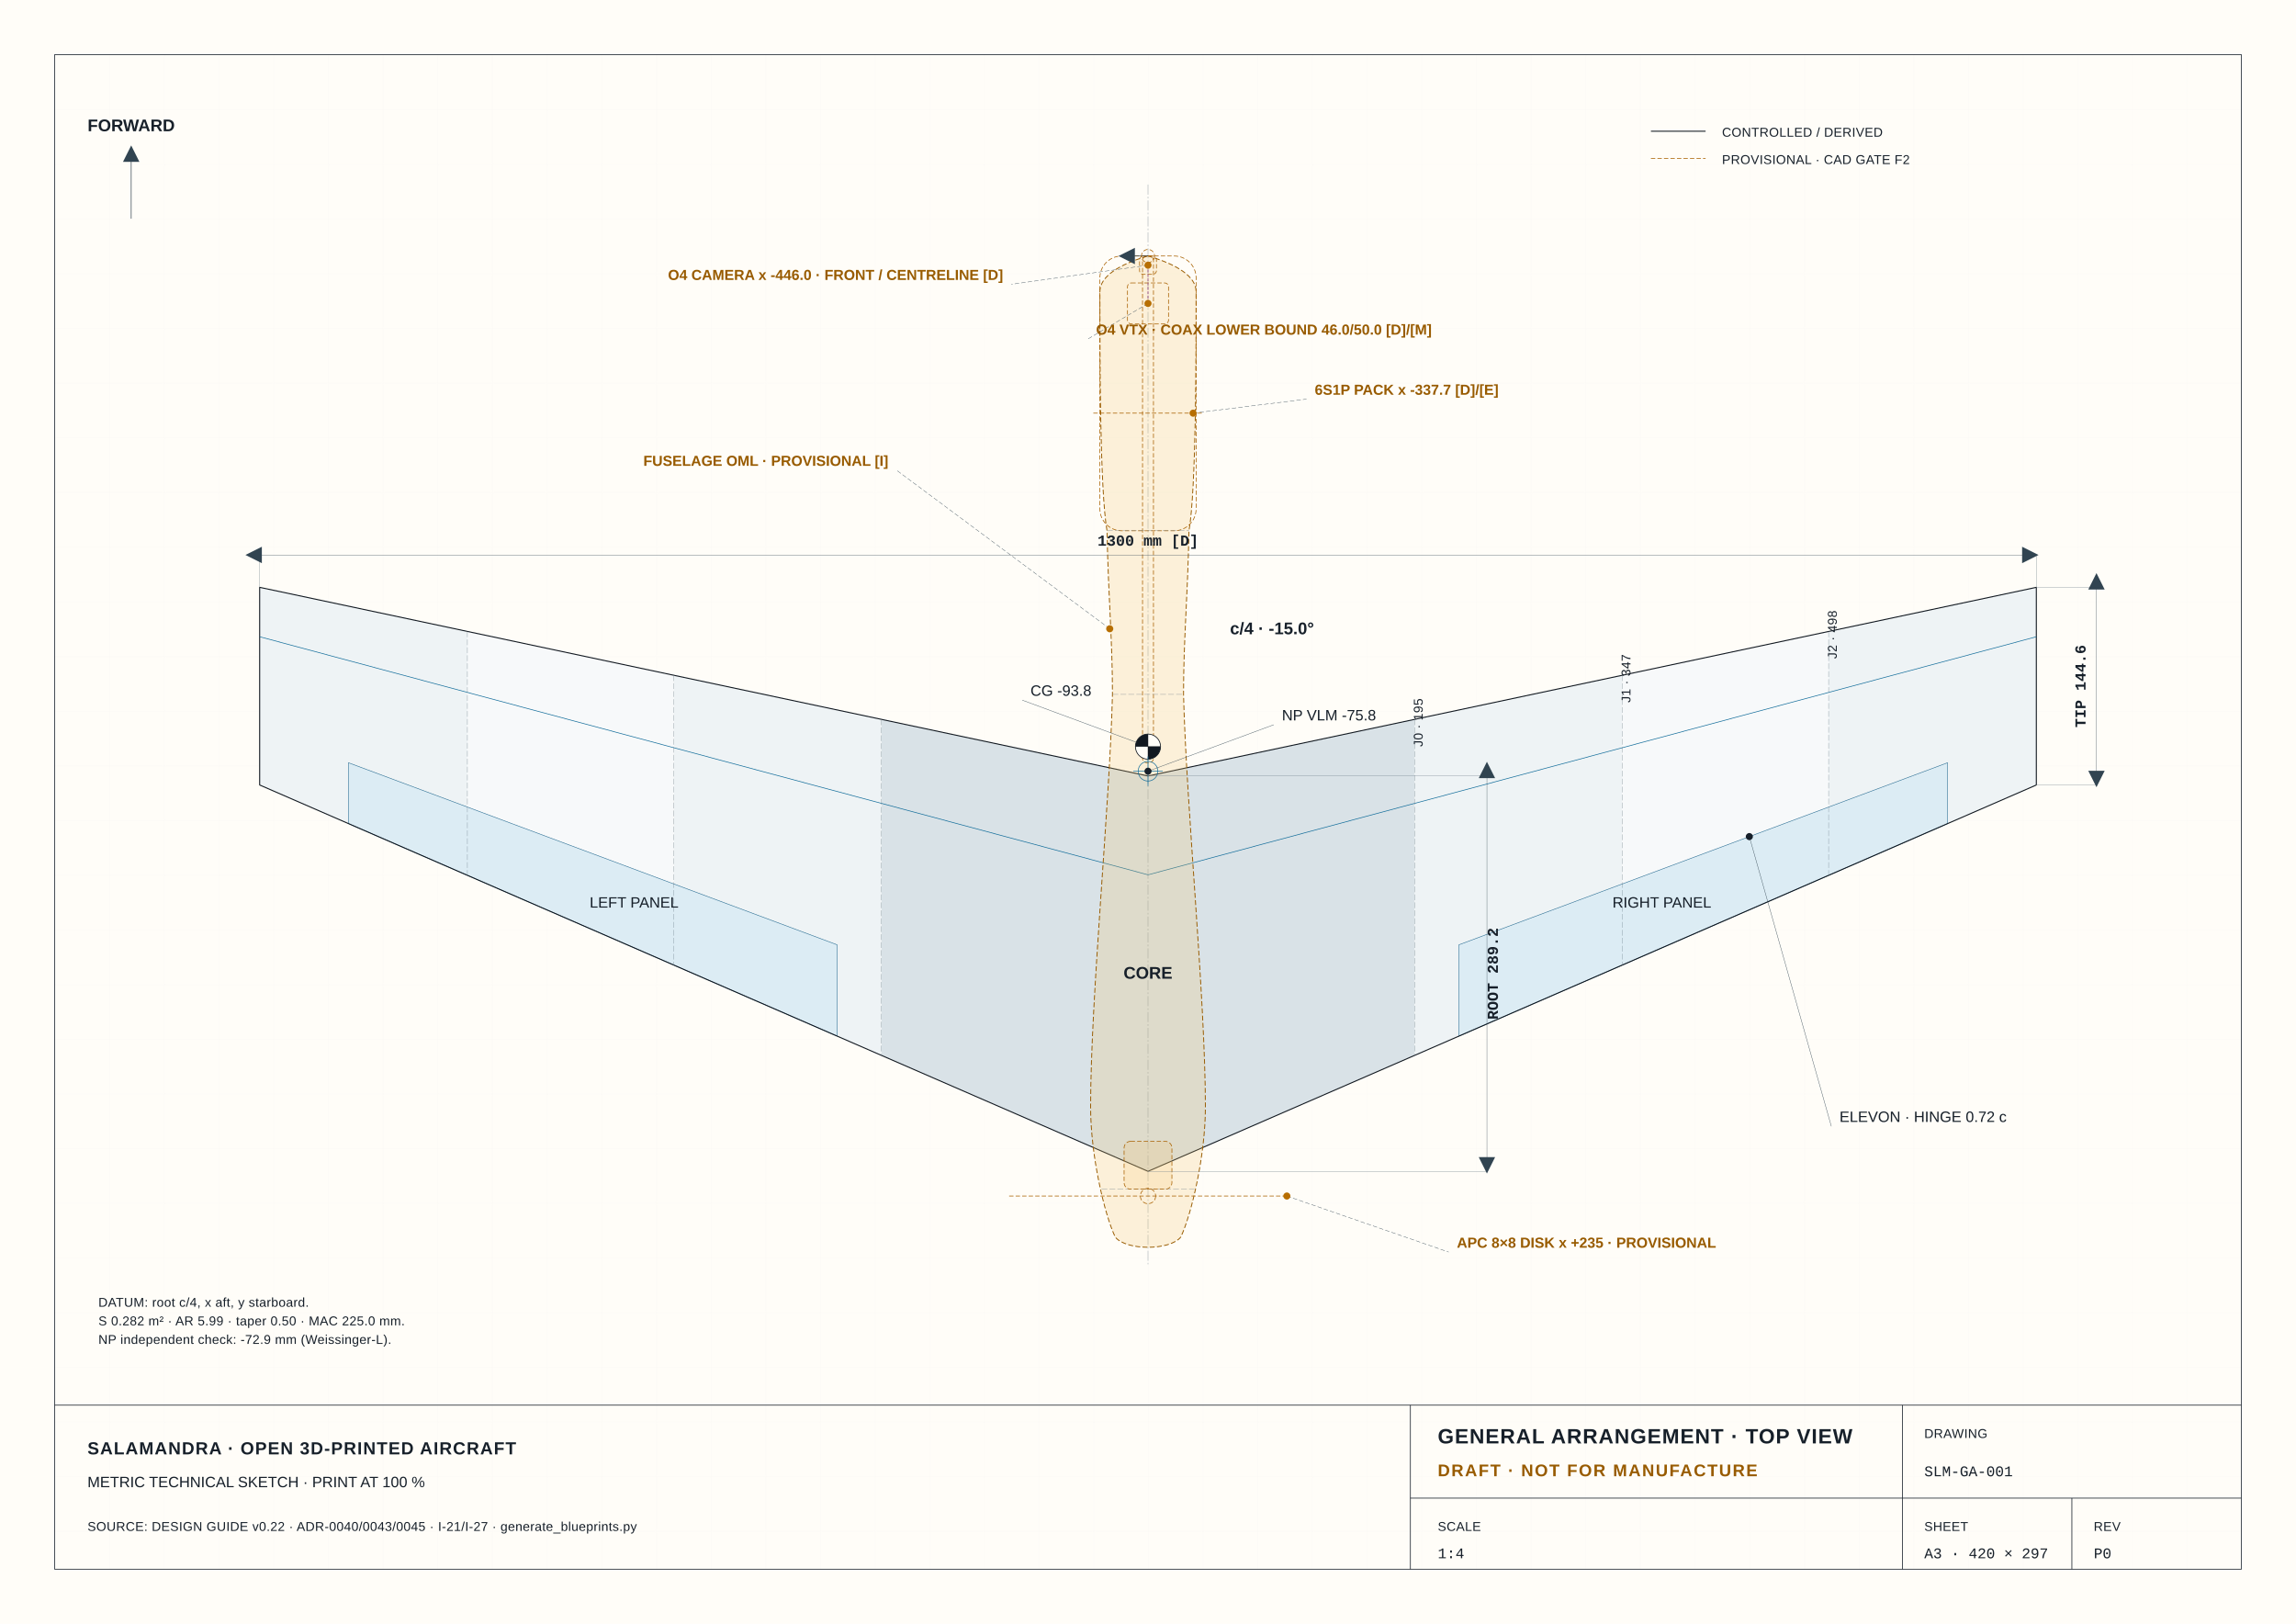
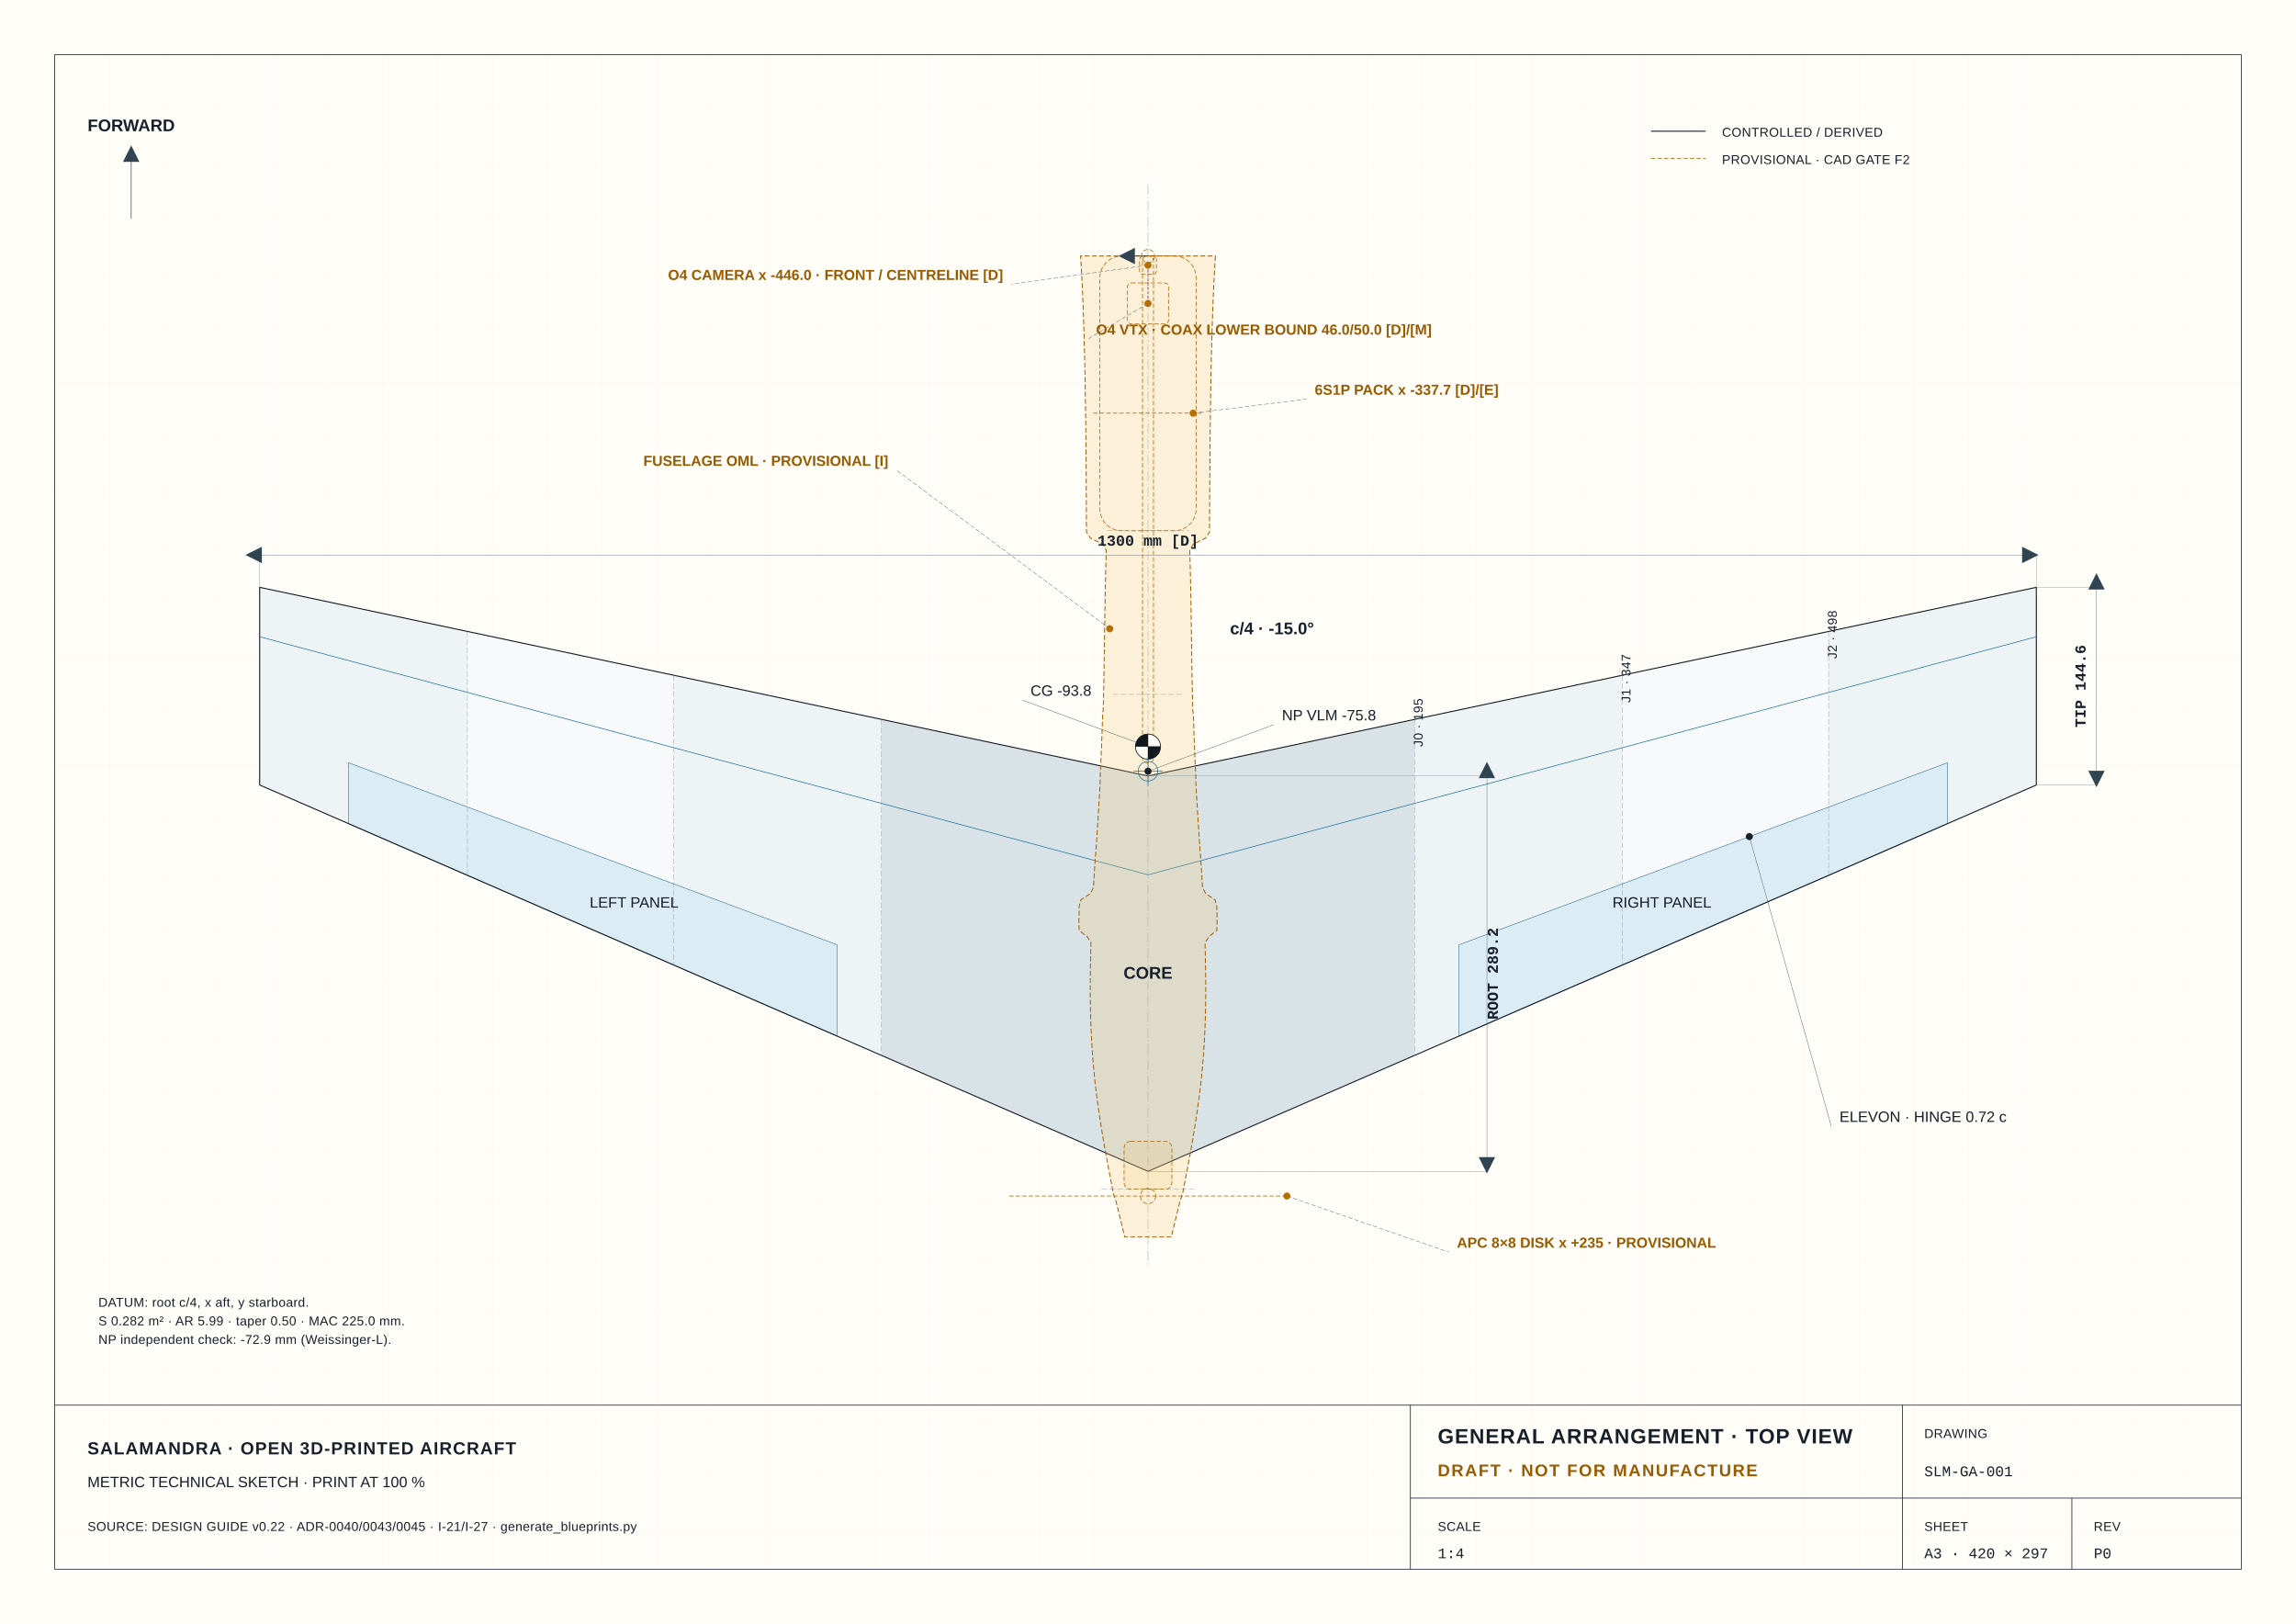
<svg xmlns="http://www.w3.org/2000/svg" width="420mm" height="297mm" viewBox="0 0 420 297" role="img" aria-labelledby="svg-title svg-desc">
  <defs>
    <pattern id="grid" width="10" height="10" patternUnits="userSpaceOnUse">
      <path d="M10 0H0V10" fill="none" stroke="#2e4757" stroke-opacity=".07" stroke-width=".16" />
    </pattern>
    <marker id="arrow-end" markerWidth="3" markerHeight="3" refX="2.6" refY="1.5" orient="auto" markerUnits="userSpaceOnUse">
      <path d="M0 0L3 1.5L0 3Z" fill="#314451" />
    </marker>
    <marker id="arrow-start" markerWidth="3" markerHeight="3" refX=".4" refY="1.5" orient="auto-start-reverse" markerUnits="userSpaceOnUse">
      <path d="M0 0L3 1.5L0 3Z" fill="#314451" />
    </marker>
    <style>
          :root { color-scheme: light; }
          * { vector-effect: non-scaling-stroke; }
          .sheet { fill: #fffdf8; }
          .grid { fill: url(#grid); }
          .frame, .title-line { fill: none; stroke: #17202a; stroke-width: .5; }
          .outline { fill: none; stroke: #111820; stroke-width: .7; stroke-linejoin: round; }
          .medium { fill: none; stroke: #263746; stroke-width: .42; }
          .thin { fill: none; stroke: #455563; stroke-width: .25; }
          .hidden { fill: none; stroke: #667784; stroke-width: .25; stroke-dasharray: 2.4 1.4; }
          .centre { fill: none; stroke: #5a6c79; stroke-width: .2; stroke-dasharray: 7 1.4 1.2 1.4; }
          .station { fill: none; stroke: #6c7c87; stroke-width: .22; stroke-dasharray: 4 1.5; }
          .controlled-fill { fill: #eaf0f3; stroke: none; }
          .core-fill { fill: #d9e2e7; stroke: none; }
          .segment-fill-a { fill: #eef3f5; stroke: none; }
          .segment-fill-b { fill: #f7f9fa; stroke: none; }
          .elevon-fill { fill: #dcecf4; stroke: #24698f; stroke-width: .35; }
          .derived { fill: none; stroke: #146e9b; stroke-width: .45; }
          .derived-fill { fill: #146e9b; stroke: none; }
          .provisional-line { fill: none; stroke: #a86000; stroke-width: .48; stroke-dasharray: 3 1.5; }
          .provisional-fill { fill: #f4c46a; fill-opacity: .18; stroke: #a86000; stroke-width: .48; stroke-dasharray: 3 1.5; }
          .provisional-dot { fill: #b76e00; stroke: none; }
          .datum-dot { fill: #17202a; stroke: none; }
          .dimension, .extension, .leader { fill: none; stroke: #314451; stroke-width: .22; }
          .extension { stroke: #71808a; }
          .leader { stroke-width: .25; }
          text { font-family: Arial, Helvetica, sans-serif; fill: #17202a; }
          .sheet-title { font-size: 5.2px; font-weight: 700; letter-spacing: .35px; }
          .block-title { font-size: 3.8px; font-weight: 700; letter-spacing: .16px; }
          .sheet-subtitle { font-size: 3.2px; font-weight: 600; letter-spacing: .18px; }
          .label { font-size: 3.1px; font-weight: 600; }
          .note { font-size: 2.75px; }
          .micro { font-size: 2.35px; letter-spacing: .05px; }
          .dimension-text { font: 600 2.8px 'Courier New', Consolas, monospace; }
          .mono { font: 2.7px 'Courier New', Consolas, monospace; }
          .provisional-text { font-size: 2.65px; font-weight: 600; fill: #985b00; }
          .status { font-size: 3.1px; font-weight: 700; fill: #985b00; letter-spacing: .25px; }
          .watermark { font-size: 8px; font-weight: 700; fill: #b76e00; fill-opacity: .08; letter-spacing: .8px; }
        </style>
  </defs>
  <rect width="420" height="297" class="sheet" />
  <rect x="10" y="10" width="400" height="277" class="grid" />
  <rect x="10" y="10" width="400" height="277" class="frame" />
  <line x1="10" y1="257" x2="410" y2="257" class="title-line" />
  <line x1="258" y1="257" x2="258" y2="287" class="title-line" />
  <line x1="348" y1="257" x2="348" y2="287" class="title-line" />
  <line x1="258" y1="274" x2="410" y2="274" class="title-line" />
  <line x1="379" y1="274" x2="379" y2="287" class="title-line" />
  <text x="16" y="266" class="sheet-subtitle" text-anchor="start">SALAMANDRA · OPEN 3D-PRINTED AIRCRAFT</text>
  <text x="16" y="272" class="note" text-anchor="start">METRIC TECHNICAL SKETCH · PRINT AT 100 %</text>
  <text x="16" y="280" class="micro" text-anchor="start">SOURCE: DESIGN GUIDE v0.22 · ADR-0040/0043/0045 · I-21/I-27 · generate_blueprints.py</text>
  <text x="263" y="264" class="block-title" text-anchor="start" style="font-size:3.8px">GENERAL ARRANGEMENT · TOP VIEW</text>
  <text x="263" y="270" class="status" text-anchor="start">DRAFT · NOT FOR MANUFACTURE</text>
  <text x="352" y="263" class="micro" text-anchor="start">DRAWING</text>
  <text x="352" y="270" class="mono" text-anchor="start">SLM-GA-001</text>
  <text x="263" y="280" class="micro" text-anchor="start">SCALE</text>
  <text x="263" y="285" class="mono" text-anchor="start">1:4</text>
  <text x="352" y="280" class="micro" text-anchor="start">SHEET</text>
  <text x="352" y="285" class="mono" text-anchor="start">A3 · 420 × 297</text>
  <text x="383" y="280" class="micro" text-anchor="start">REV</text>
  <text x="383" y="285" class="mono" text-anchor="start">P0</text>
  <text x="210" y="151" class="watermark" text-anchor="middle">DRAFT · CONTROLLED GEOMETRY + PROVISIONAL EQUIPMENT</text>
  <polygon points="210,141.923 161.25,131.572 161.25,193.034 210,214.231" class="core-fill" />
  <polygon points="161.25,131.572 123.25,123.504 123.25,176.511 161.25,193.034" class="segment-fill-a" />
  <polygon points="123.25,123.504 85.5,115.488 85.5,160.097 123.25,176.511" class="segment-fill-b" />
  <polygon points="85.5,115.488 47.5,107.42 47.5,143.574 85.5,160.097" class="segment-fill-a" />
  <polygon points="210,141.923 258.75,131.572 258.75,193.034 210,214.231" class="core-fill" />
  <polygon points="258.75,131.572 296.75,123.504 296.75,176.511 258.75,193.034" class="segment-fill-a" />
  <polygon points="296.75,123.504 334.5,115.488 334.5,160.097 296.75,176.511" class="segment-fill-b" />
  <polygon points="334.5,115.488 372.5,107.42 372.5,143.574 334.5,160.097" class="segment-fill-a" />
  <polygon points="153.125,172.798 63.75,139.504 63.75,150.639 153.125,189.501" class="elevon-fill" />
  <polygon points="266.875,172.798 356.25,139.504 356.25,150.639 266.875,189.501" class="elevon-fill" />
  <polygon points="210,141.923 47.5,107.42 47.5,143.574 210,214.231 372.5,143.574 372.5,107.42" class="outline" />
  <line x1="210" y1="33.75" x2="210" y2="231.25" class="centre" />
  <line x1="210" y1="160" x2="47.5" y2="116.458" class="derived" />
  <line x1="161.25" y1="131.572" x2="161.25" y2="193.034" class="station" />
  <line x1="123.25" y1="123.504" x2="123.25" y2="176.511" class="station" />
  <line x1="85.5" y1="115.488" x2="85.5" y2="160.097" class="station" />
  <line x1="210" y1="160" x2="372.5" y2="116.458" class="derived" />
  <line x1="258.75" y1="131.572" x2="258.75" y2="193.034" class="station" />
  <line x1="296.75" y1="123.504" x2="296.75" y2="176.511" class="station" />
  <line x1="334.5" y1="115.488" x2="334.5" y2="160.097" class="station" />
-   <path d="M 210 46.825 C 215.25 48.325 218.8 50.575 218.8 53.325 C 218.8 65.575 218.8 89.575 217.5 97.075 C 217.25 109.575 216.5 117 216.5 127 C 217 147.5 220.5 182.5 220.5 202.5 C 220.5 211.25 218 222 216 226.25 C 214 228.75 206 228.75 204 226.25 C 202 222 199.5 211.25 199.5 202.5 C 199.5 182.5 203 147.5 203.5 127 C 203.5 117 202.75 109.575 202.5 97.075 C 201.2 89.575 201.2 65.575 201.2 53.325 C 201.2 50.575 204.75 48.325 210 46.825 Z" class="provisional-fill" style="fill:#f4c46a;fill-opacity:.22;stroke:#985b00;stroke-width:.62;stroke-dasharray:3.4 1.6;stroke-linejoin:round" />
+   <polygon points="222.337,46.825 222.263,47.946 222.195,49.068 222.133,50.189 222.076,51.311 222.021,52.432 221.97,53.553 221.923,54.675 221.879,55.796 221.837,56.918 221.798,58.039 221.762,59.16 221.727,60.282 221.693,61.403 221.662,62.525 221.634,63.646 221.607,64.767 221.582,65.889 221.559,67.01 221.536,68.132 221.515,69.253 221.495,70.374 221.477,71.496 221.459,72.617 221.442,73.739 221.427,74.86 221.412,75.982 221.398,77.103 221.384,78.224 221.372,79.346 221.36,80.467 221.349,81.589 221.339,82.71 221.329,83.831 221.32,84.953 221.312,86.074 221.304,87.196 221.297,88.317 221.29,89.438 221.285,90.56 221.279,91.681 221.274,92.803 221.27,93.924 221.266,95.045 221.263,96.167 221.26,97.288 220.552,98.41 218.267,99.531 217.645,100.652 217.673,101.774 217.704,102.895 217.732,104.017 217.759,105.138 217.784,106.26 217.807,107.381 217.828,108.502 217.849,109.624 217.867,110.745 217.885,111.867 217.902,112.988 217.919,114.109 217.935,115.231 217.95,116.352 217.966,117.474 217.982,118.595 217.998,119.716 218.015,120.838 218.032,121.959 218.05,123.081 218.07,124.202 218.091,125.323 218.113,126.445 218.137,127.566 218.163,128.688 218.202,129.809 218.299,130.93 218.35,132.052 218.384,133.173 218.42,134.295 218.46,135.416 218.502,136.537 218.548,137.659 218.597,138.78 218.649,139.902 218.704,141.023 218.748,142.145 218.761,143.266 218.819,144.387 218.885,145.509 218.953,146.63 219.023,147.752 219.093,148.873 219.165,149.994 219.237,151.116 219.31,152.237 219.382,153.359 219.455,154.48 219.53,155.601 219.626,156.723 219.708,157.844 219.777,158.966 219.845,160.087 219.911,161.208 219.983,162.33 220.565,163.451 222.276,164.573 222.586,165.694 222.607,166.815 222.628,167.937 222.643,169.058 222.586,170.18 221.146,171.301 220.44,172.422 220.456,173.544 220.487,174.665 220.513,175.787 220.534,176.908 220.55,178.03 220.561,179.151 220.566,180.272 220.565,181.394 220.558,182.515 220.544,183.637 220.524,184.758 220.496,185.879 220.461,187.001 220.419,188.122 220.369,189.244 220.311,190.365 220.244,191.486 220.169,192.608 220.085,193.729 219.993,194.851 219.89,195.972 219.779,197.093 219.657,198.215 219.527,199.336 219.387,200.458 219.239,201.579 219.082,202.7 218.917,203.822 218.744,204.943 218.563,206.065 218.383,207.186 218.205,208.307 218.007,209.429 217.804,210.55 217.597,211.672 217.386,212.793 217.172,213.915 216.957,215.036 216.743,216.157 216.533,217.279 216.31,218.4 215.918,219.522 215.613,220.643 215.347,221.764 215.078,222.886 214.806,224.007 214.53,225.129 214.25,226.25 205.75,226.25 205.47,225.129 205.194,224.007 204.922,222.886 204.653,221.764 204.387,220.643 204.082,219.522 203.69,218.4 203.467,217.279 203.257,216.157 203.043,215.036 202.828,213.915 202.614,212.793 202.403,211.672 202.196,210.55 201.993,209.429 201.795,208.307 201.617,207.186 201.437,206.065 201.256,204.943 201.083,203.822 200.918,202.7 200.761,201.579 200.613,200.458 200.473,199.336 200.343,198.215 200.221,197.093 200.11,195.972 200.007,194.851 199.915,193.729 199.831,192.608 199.756,191.486 199.689,190.365 199.631,189.244 199.581,188.122 199.539,187.001 199.504,185.879 199.476,184.758 199.456,183.637 199.442,182.515 199.435,181.394 199.434,180.272 199.439,179.151 199.45,178.03 199.466,176.908 199.487,175.787 199.513,174.665 199.544,173.544 199.56,172.422 198.854,171.301 197.414,170.18 197.357,169.058 197.372,167.937 197.393,166.815 197.414,165.694 197.724,164.573 199.435,163.451 200.017,162.33 200.089,161.208 200.155,160.087 200.223,158.966 200.292,157.844 200.374,156.723 200.47,155.601 200.545,154.48 200.618,153.359 200.69,152.237 200.763,151.116 200.835,149.994 200.907,148.873 200.977,147.752 201.047,146.63 201.115,145.509 201.181,144.387 201.239,143.266 201.252,142.145 201.296,141.023 201.351,139.902 201.403,138.78 201.452,137.659 201.498,136.537 201.54,135.416 201.58,134.295 201.616,133.173 201.65,132.052 201.701,130.93 201.798,129.809 201.837,128.688 201.863,127.566 201.887,126.445 201.909,125.323 201.93,124.202 201.95,123.081 201.968,121.959 201.985,120.838 202.002,119.716 202.018,118.595 202.034,117.474 202.05,116.352 202.065,115.231 202.081,114.109 202.098,112.988 202.115,111.867 202.133,110.745 202.151,109.624 202.172,108.502 202.193,107.381 202.216,106.26 202.241,105.138 202.268,104.017 202.296,102.895 202.327,101.774 202.355,100.652 201.733,99.531 199.448,98.41 198.74,97.288 198.737,96.167 198.734,95.045 198.73,93.924 198.726,92.803 198.721,91.681 198.715,90.56 198.71,89.438 198.703,88.317 198.696,87.196 198.688,86.074 198.68,84.953 198.671,83.831 198.661,82.71 198.651,81.589 198.64,80.467 198.628,79.346 198.616,78.224 198.602,77.103 198.588,75.982 198.573,74.86 198.558,73.739 198.541,72.617 198.523,71.496 198.505,70.374 198.485,69.253 198.464,68.132 198.441,67.01 198.418,65.889 198.393,64.767 198.366,63.646 198.338,62.525 198.307,61.403 198.273,60.282 198.238,59.16 198.202,58.039 198.163,56.918 198.121,55.796 198.077,54.675 198.03,53.553 197.979,52.432 197.924,51.311 197.867,50.189 197.805,49.068 197.737,47.946 197.663,46.825" class="provisional-fill" style="fill:#f4c46a;fill-opacity:.22;stroke:#985b00;stroke-width:.62;stroke-dasharray:3.4 1.6;stroke-linejoin:round" />
  <rect x="209" y="46.825" width="2" height="92.675" rx="0.8" class="provisional-line" />
  <rect x="201.2" y="46.825" width="17.6" height="50.25" rx="4" class="provisional-line" />
  <line x1="200" y1="75.564" x2="220" y2="75.564" class="provisional-line" />
  <line x1="202.5" y1="97.075" x2="217.5" y2="97.075" class="station" />
  <line x1="203.5" y1="127" x2="216.5" y2="127" class="station" />
  <line x1="201.5" y1="217.5" x2="218.5" y2="217.5" class="station" />
  <rect x="205.625" y="208.75" width="8.75" height="8.75" rx="1.2" class="provisional-fill" />
  <line x1="184.6" y1="218.75" x2="235.4" y2="218.75" class="provisional-line" />
  <circle cx="210" cy="218.75" r="1.4" class="provisional-line" />
  <line x1="210" y1="136.554" x2="187" y2="128.054" class="leader" />
  <circle cx="210" cy="136.554" r="0.65" class="datum-dot" />
  <text x="188.5" y="127.254" class="note" text-anchor="start">CG -93.8</text>
  <g id="cg-target-general-arrangement" role="img" aria-label="Calculated centre of gravity">
    <circle cx="210" cy="136.554" r="2.3" class="medium" style="fill:#fffdf8;stroke:none" />
    <path d="M 210 136.554 L 210 134.254 A 2.3 2.3 0 0 0 207.7 136.554 Z" class="thin" style="fill:#111820;stroke:none" />
    <path d="M 210 136.554 L 210 138.854 A 2.3 2.3 0 0 0 212.3 136.554 Z" class="thin" style="fill:#111820;stroke:none" />
    <line x1="207.7" y1="136.554" x2="212.3" y2="136.554" class="thin" style="fill:none;stroke:#111820;stroke-width:.28" />
    <line x1="210" y1="134.254" x2="210" y2="138.854" class="thin" style="fill:none;stroke:#111820;stroke-width:.28" />
    <circle cx="210" cy="136.554" r="2.3" class="medium" style="fill:none;stroke:#111820;stroke-width:.52" />
  </g>
  <circle cx="210" cy="141.053" r="1.8" class="derived" />
  <line x1="207.3" y1="141.053" x2="212.7" y2="141.053" class="derived" />
  <line x1="210" y1="138.353" x2="210" y2="143.753" class="derived" />
  <line x1="210" y1="141.053" x2="233" y2="132.553" class="leader" />
  <circle cx="210" cy="141.053" r="0.65" class="datum-dot" />
  <text x="234.5" y="131.753" class="note" text-anchor="start">NP VLM -75.8</text>
  <rect x="208.455" y="46.825" width="3.09" height="3.36" rx="0.7" class="provisional-line" id="general-arrangement-o4-camera" />
  <rect x="206.25" y="51.75" width="7.5" height="7.5" rx="0.7" class="provisional-line" id="general-arrangement-o4-vtx" />
  <line x1="210" y1="48.505" x2="210" y2="55.5" class="provisional-line" id="general-arrangement-o4-coax-lower-bound" style="stroke:#9a4f87;stroke-width:.55;stroke-dasharray:2 1" />
  <line x1="210" y1="46.825" x2="205" y2="46.825" class="medium" marker-end="url(#arrow-end)" id="general-arrangement-camera-view-direction" />
  <circle cx="210" cy="46.825" r="1.2" class="provisional-line" />
  <line x1="47.5" y1="107.42" x2="47.5" y2="101.5" class="extension" />
  <line x1="372.5" y1="107.42" x2="372.5" y2="101.5" class="extension" />
  <line x1="47.5" y1="101.5" x2="372.5" y2="101.5" class="dimension" marker-start="url(#arrow-start)" marker-end="url(#arrow-end)" />
  <text x="210" y="99.8" class="dimension-text" text-anchor="middle">1300 mm [D]</text>
  <line x1="210" y1="141.923" x2="272" y2="141.923" class="extension" />
  <line x1="210" y1="214.231" x2="272" y2="214.231" class="extension" />
  <line x1="272" y1="141.923" x2="272" y2="214.231" class="dimension" marker-start="url(#arrow-start)" marker-end="url(#arrow-end)" />
  <text x="274" y="178.077" class="dimension-text" text-anchor="middle" transform="rotate(-90 274 178.077)">ROOT 289.2</text>
  <line x1="372.5" y1="107.42" x2="383.5" y2="107.42" class="extension" />
  <line x1="372.5" y1="143.574" x2="383.5" y2="143.574" class="extension" />
  <line x1="383.5" y1="107.42" x2="383.5" y2="143.574" class="dimension" marker-start="url(#arrow-start)" marker-end="url(#arrow-end)" />
  <text x="381.5" y="125.497" class="dimension-text" text-anchor="middle" transform="rotate(-90 381.5 125.497)">TIP 144.6</text>
  <text x="24" y="24" class="label" text-anchor="middle">FORWARD</text>
  <line x1="24" y1="40" x2="24" y2="27" class="medium" marker-end="url(#arrow-end)" />
  <text x="225" y="116" class="label" text-anchor="start">c/4 · -15.0°</text>
  <text x="210" y="179" class="label" text-anchor="middle">CORE</text>
  <text x="116" y="166" class="note" text-anchor="middle">LEFT PANEL</text>
  <text x="304" y="166" class="note" text-anchor="middle">RIGHT PANEL</text>
  <text x="260.25" y="136.572" class="micro" text-anchor="start" transform="rotate(-90 260.25 136.572)">J0 · 195</text>
  <text x="298.25" y="128.504" class="micro" text-anchor="start" transform="rotate(-90 298.25 128.504)">J1 · 347</text>
  <text x="336" y="120.488" class="micro" text-anchor="start" transform="rotate(-90 336 120.488)">J2 · 498</text>
  <line x1="210" y1="48.505" x2="185" y2="52" class="leader provisional-line" />
  <circle cx="210" cy="48.505" r="0.65" class="provisional-dot" />
  <text x="183.5" y="51.2" class="provisional-text" text-anchor="end">O4 CAMERA x -446.0 · FRONT / CENTRELINE [D]</text>
  <line x1="218.25" y1="75.564" x2="239" y2="73" class="leader provisional-line" />
  <circle cx="218.25" cy="75.564" r="0.65" class="provisional-dot" />
  <text x="240.5" y="72.2" class="provisional-text" text-anchor="start">6S1P PACK x -337.7 [D]/[E]</text>
  <line x1="210" y1="55.5" x2="199" y2="62" class="leader provisional-line" />
  <circle cx="210" cy="55.5" r="0.65" class="provisional-dot" />
  <text x="200.5" y="61.2" class="provisional-text" text-anchor="start">O4 VTX · COAX LOWER BOUND 46.0/50.0 [D]/[M]</text>
  <line x1="203" y1="115" x2="164" y2="86" class="leader provisional-line" />
  <circle cx="203" cy="115" r="0.65" class="provisional-dot" />
  <text x="162.5" y="85.2" class="provisional-text" text-anchor="end">FUSELAGE OML · PROVISIONAL [I]</text>
  <line x1="235.4" y1="218.75" x2="265" y2="229" class="leader provisional-line" />
  <circle cx="235.4" cy="218.75" r="0.65" class="provisional-dot" />
  <text x="266.5" y="228.2" class="provisional-text" text-anchor="start">APC 8×8 DISK x +235 · PROVISIONAL</text>
  <line x1="320" y1="153.008" x2="335" y2="206" class="leader" />
  <circle cx="320" cy="153.008" r="0.65" class="datum-dot" />
  <text x="336.5" y="205.2" class="note" text-anchor="start">ELEVON · HINGE 0.72 c</text>
  <line x1="302" y1="24" x2="312" y2="24" class="outline" />
  <text x="315" y="25" class="micro" text-anchor="start">CONTROLLED / DERIVED</text>
  <line x1="302" y1="29" x2="312" y2="29" class="provisional-line" />
  <text x="315" y="30" class="micro" text-anchor="start">PROVISIONAL · CAD GATE F2</text>
  <text x="18" y="239" class="micro" text-anchor="start">
    <tspan x="18" dy="0">DATUM: root c/4, x aft, y starboard.</tspan>
    <tspan x="18" dy="3.4">S 0.282 m² · AR 5.99 · taper 0.50 · MAC 225.0 mm.</tspan>
    <tspan x="18" dy="3.4">NP independent check: -72.9 mm (Weissinger-L).</tspan>
  </text>
</svg>
